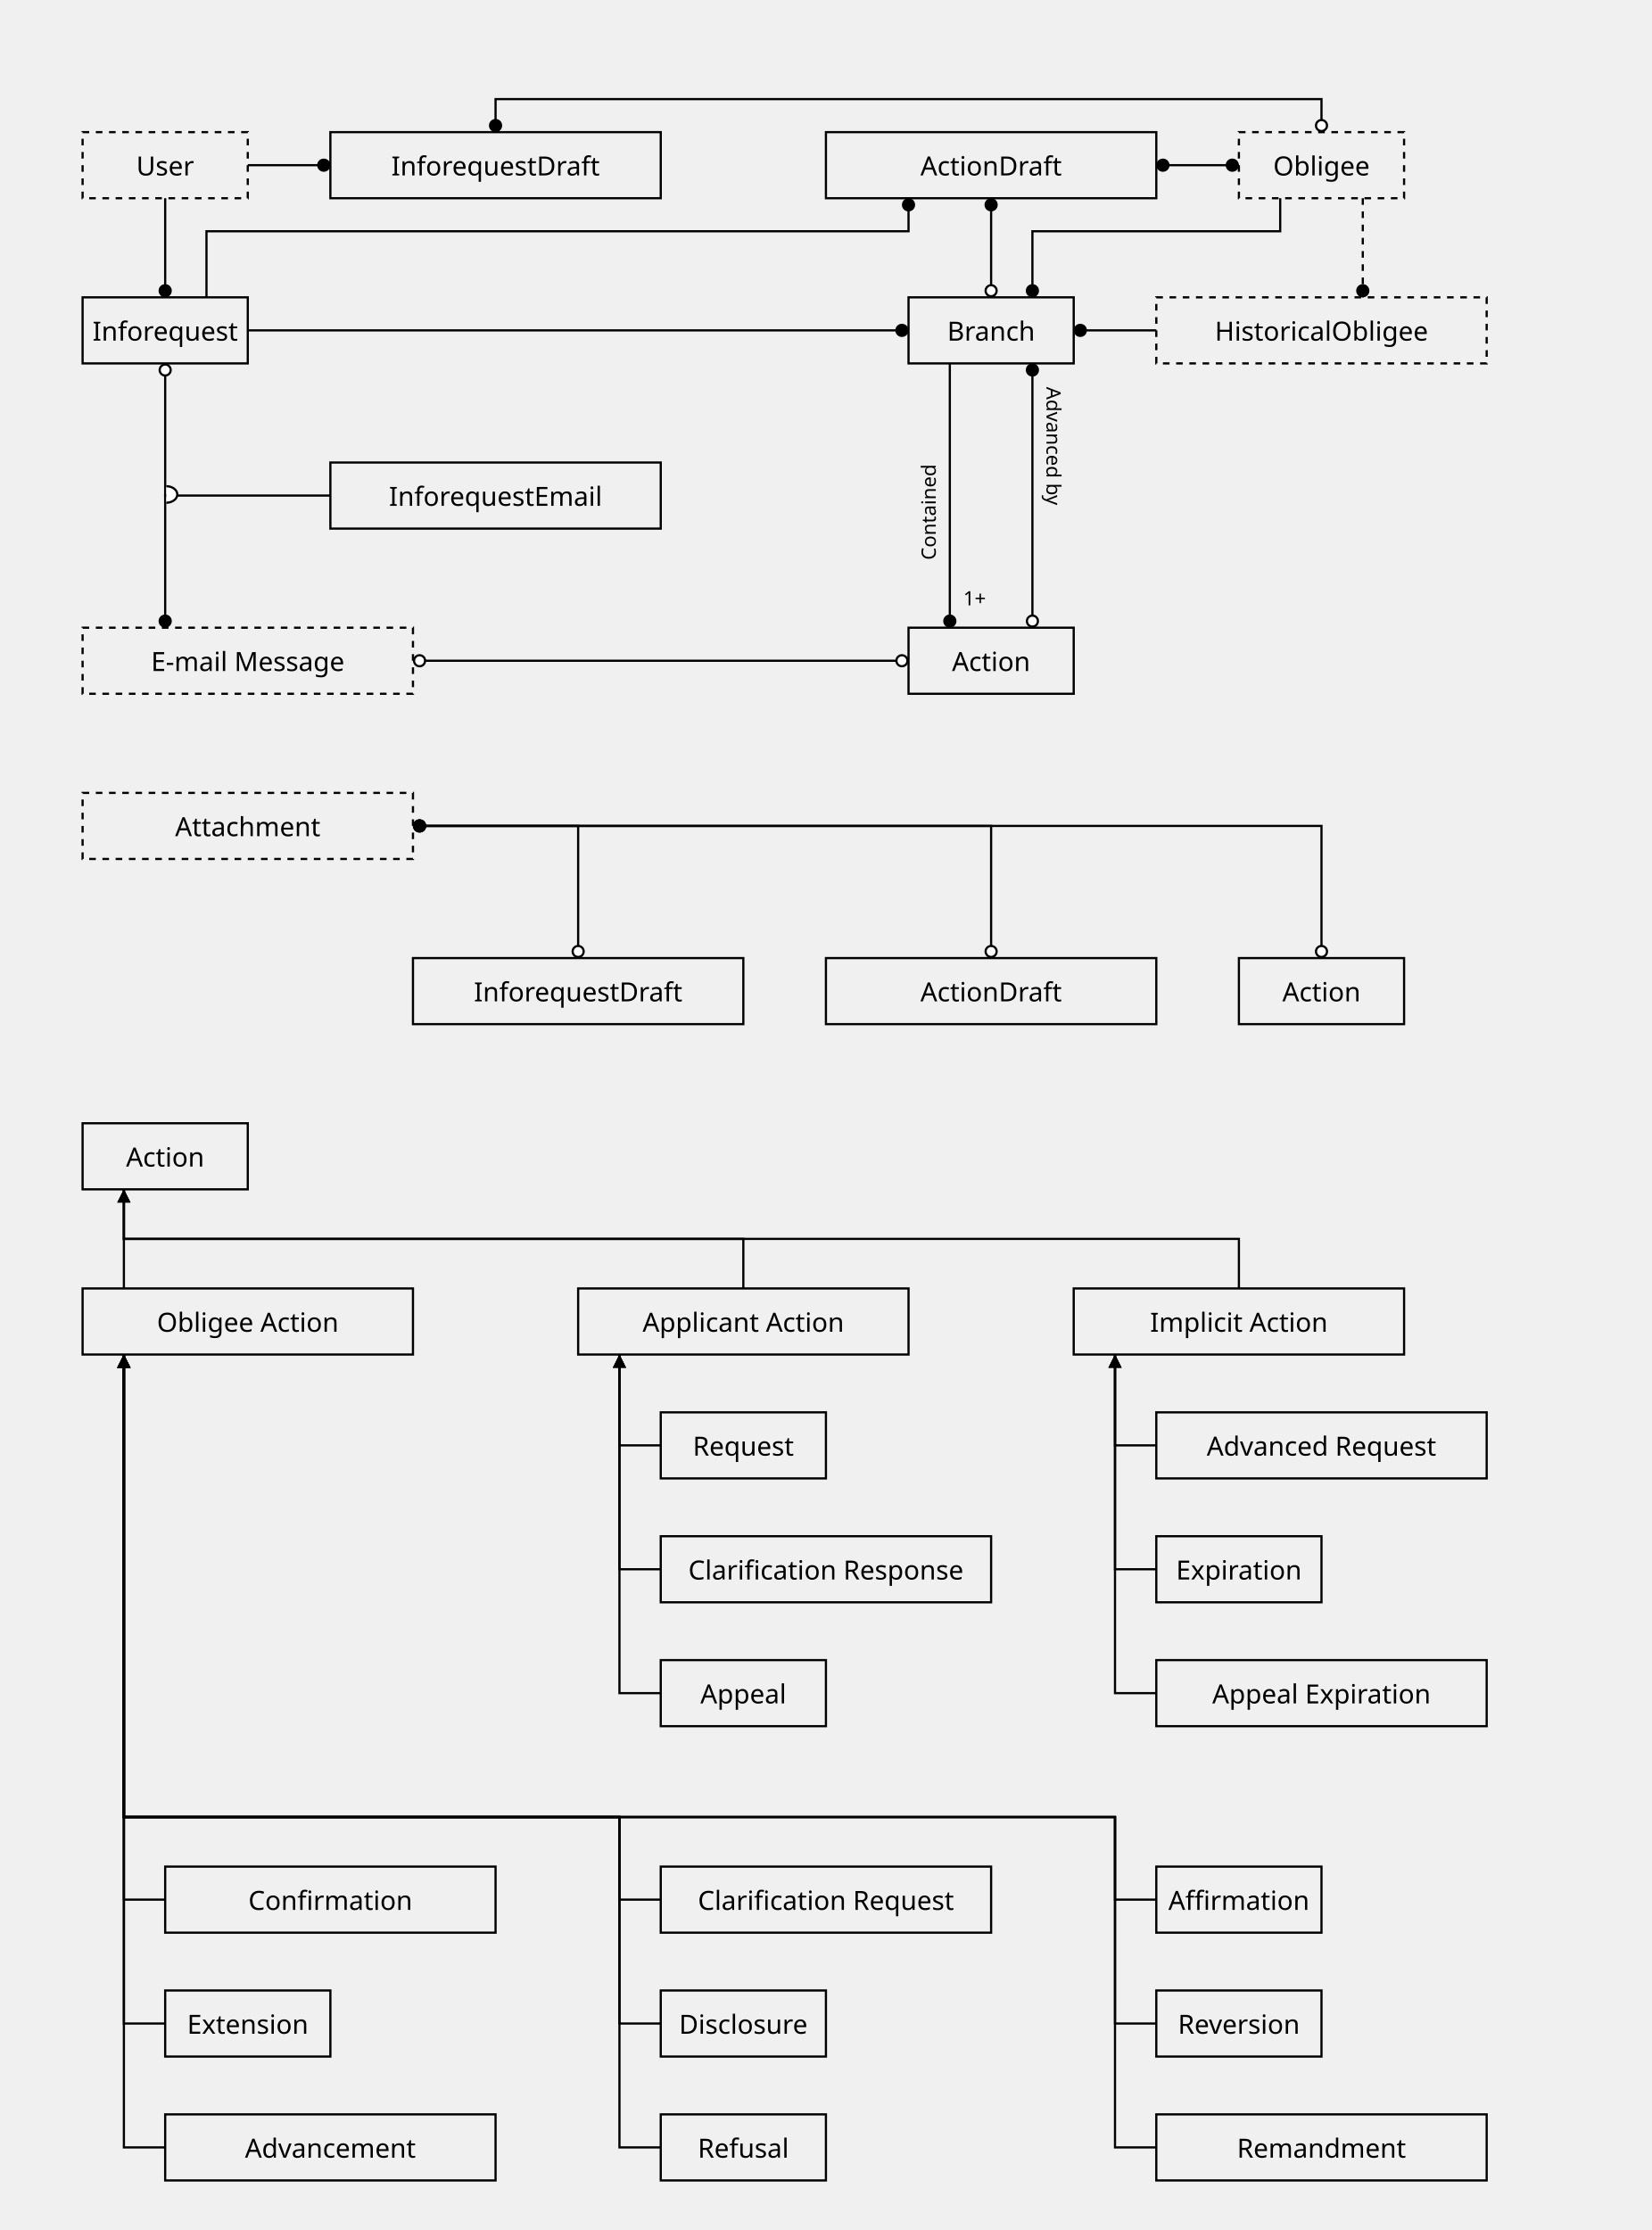
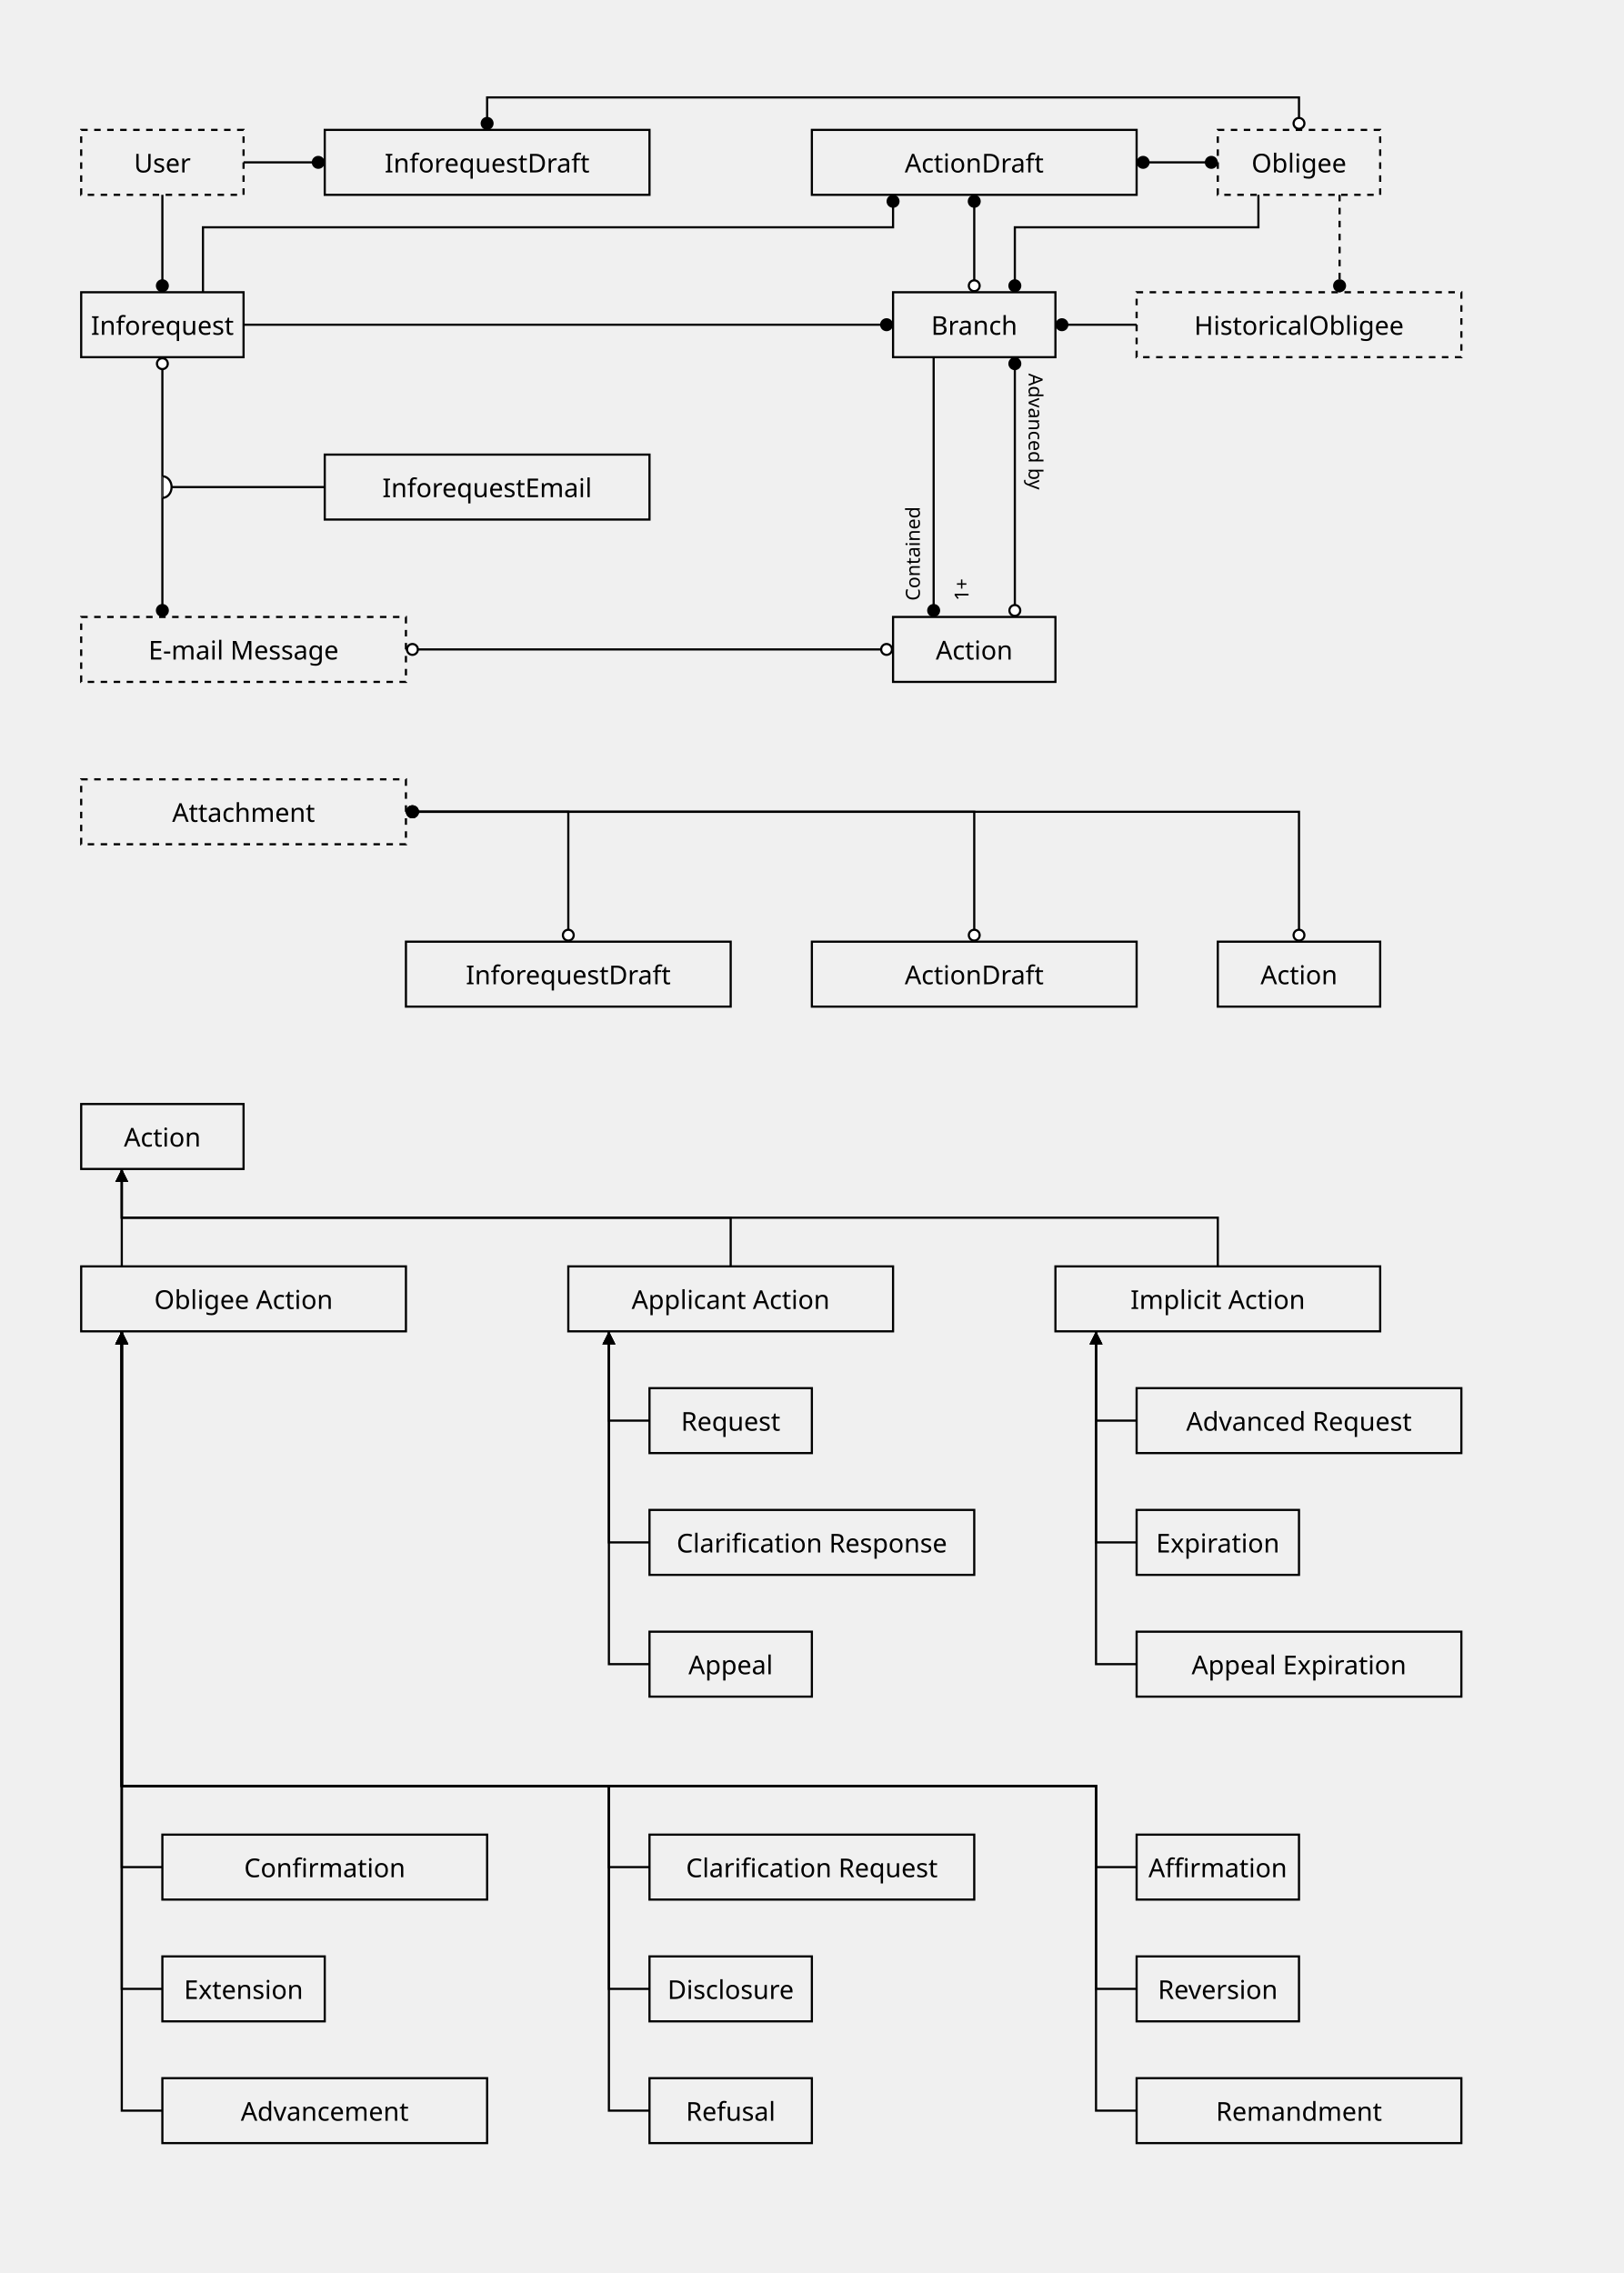
- <svg xmlns="http://www.w3.org/2000/svg" version="1.1" viewBox="0 0 1000 1350">
+ <svg xmlns="http://www.w3.org/2000/svg" version="1.1" viewBox="0 0 1000 1400">
  <style>
      text {
        font-family: sans-serif;
      }
      .external{
        stroke-dasharray: 3pt;
      }
      .caption {
        font-size: 12pt;
        text-anchor: middle;
        dominant-baseline: central;
      }
      .note {
        font-size: 9pt;
        text-anchor: middle;
        dominant-baseline: ideographic;
      }
      .note.left{
        transform: rotate(-90deg);
+         text-anchor: start;
      }
      .note.right{
        transform: rotate(90deg);
+         text-anchor: start;
      }
      .relation {
        fill: none;
        stroke: black;
        stroke-width: 1pt;
      }
      .relation.from-many {
        marker-start: url(#relation-many)
      }
      .relation.to-many {
        marker-end: url(#relation-many)
      }
      .relation.from-optional {
        marker-start: url(#relation-optional)
      }
      .relation.to-optional {
        marker-end: url(#relation-optional)
      }
      .relation.to-link-attribute {
        marker-end: url(#link-attribute)
      }
      .dependency {
        fill: none;
        stroke: black;
        stroke-width: 1pt;
        marker-end: url(#dependency);
      }
  </style>
  <defs>
    <marker id="relation-many" orient="auto-start-reverse" markerWidth="6" markerHeight="6" refX="6" refY="3">
      <circle cx="3" cy="3" r="3" />
    </marker>
    <marker id="relation-optional" orient="auto-start-reverse" markerWidth="6" markerHeight="6" refX="6" refY="3">
      <circle cx="3" cy="3" r="2.5" fill="white" stroke="black" stroke-width="1" />
    </marker>
-     <marker id="link-attribute" orient="auto-start-reverse" markerWidth="10" markerHeight="6" refX="5" refY="0">
-       <path d="M 1 0.5 A 1.5 2, 0, 0 0, 8.5 0.5" fill="white" stroke="black" />
-     </marker>
-     <marker id="dependency" markerWidth="6" markerHeight="6" refX="3" refY="0">
-       <polygon points="0,6 6,6 3,0" />
+     <marker id="link-attribute" orient="auto-start-reverse" markerWidth="6" markerHeight="12" refX="6" refY="6">
+       <path d="M 6 1 A 2.3 2.7, 0, 0 0, 6 11 L6 1 Z" fill="white" stroke="black" />
+     </marker>
+     <marker id="dependency" orient="auto-start-reverse" markerWidth="6" markerHeight="6" refX="6" refY="3">
+       <polygon points="0,0 6,3 0,6" />
    </marker>
    <g id="model">
      <rect class="box" x="-100" y="-20" width="200" height="40" fill="none" stroke="black" stroke-width="1pt" />
    </g>
    <g id="model-narrow">
      <rect class="box" x="-50" y="-20" width="100" height="40" fill="none" stroke="black" stroke-width="1pt" />
    </g>
  </defs>
  <g transform="translate(100 100)">
    <use href="#model-narrow" class="external" />
    <text class="caption">User</text>
  </g>
  <g transform="translate(100 200)">
    <use href="#model-narrow" />
    <text class="caption">Inforequest</text>
    <path class="relation from-many to-one" d="M 0,-20 0,-80" />
    <path class="relation from-optional to-many" d="M 0,20 0,180" />
  </g>
  <g transform="translate(150 400)">
    <use href="#model" class="external" />
    <text class="caption">E-mail Message</text>
  </g>
  <g transform="translate(300 100)">
    <use href="#model" />
    <text class="caption">InforequestDraft</text>
    <path class="relation from-many to-one" d="M -100,0 -150,0" />
    <path class="relation from-many to-optional" d="M 0,-20 0,-40 500,-40 500,-20" />
  </g>
  <g transform="translate(300 300)">
    <use href="#model" />
    <text class="caption">InforequestEmail</text>
-     <path class="relation from-one to-link-attribute" d="M -100,0 -200,0 -200,-1" />
+     <path class="relation from-one to-link-attribute" d="M -100,0 -200,0" />
  </g>
  <g transform="translate(600 100)">
    <use href="#model" />
    <text class="caption">ActionDraft</text>
    <path class="relation from-many to-optional" d="M 0,20 0,80" />
    <path class="relation from-many to-many" d="M 100,0 150,0" />
    <path class="relation from-many to-one" d="M -50,20 -50,40 -475,40 -475,80" />
  </g>
  <g transform="translate(600 200)">
    <use href="#model-narrow" />
    <text class="caption">Branch</text>
    <path class="relation from-many to-one" d="M -50,0 -450,0" />
    <path class="relation from-many to-one" d="M 25,-20 25,-60 175,-60 175,-80" />
    <path class="relation from-many to-one" d="M 50,0 100,0" />
    <path class="relation from-many to-optional" d="M 25,20 25,180" />
-     <text class="note right" x="70" y="-30">Advanced by</text>
+     <text class="note right foo" x="30" y="-30">Advanced by</text>
  </g>
  <g transform="translate(600 400)">
    <use href="#model-narrow" />
    <text class="caption">Action</text>
    <path class="relation from-many to-one" d="M -25,-20 -25,-180" />
-     <text class="note" x="-10" y="-30">1+</text>
-     <text class="note left" x="90" y="-30">Contained</text>
+     <text class="note left" x="30" y="0">1+</text>
+     <text class="note left" x="30" y="-30">Contained</text>
    <path class="relation from-optional to-optional" d="M -50,0 -350,0" />
  </g>
  <g transform="translate(800 100)">
    <use href="#model-narrow" class="external" />
    <text class="caption">Obligee</text>
  </g>
  <g transform="translate(800 200)">
    <use href="#model" class="external" />
    <text class="caption">HistoricalObligee</text>
    <path class="external relation from-many to-one" d="M 25,-20 25,-80" />
  </g>
  <g transform="translate(150 500)">
    <use href="#model" class="external" />
    <text class="caption">Attachment</text>
  </g>
  <g transform="translate(350 600)">
    <use href="#model" />
    <text class="caption">InforequestDraft</text>
    <path class="relation from-optional to-many" d="M 0,-20 0,-100 -100,-100" />
  </g>
  <g transform="translate(600 600)">
    <use href="#model" />
    <text class="caption">ActionDraft</text>
    <path class="relation from-optional to-many" d="M 0,-20 0,-100 -350,-100" />
  </g>
  <g transform="translate(800 600)">
    <use href="#model-narrow" />
    <text class="caption">Action</text>
    <path class="relation from-optional to-many" d="M 0,-20 0,-100 -550,-100" />
  </g>
  <g transform="translate(100 700)">
    <use href="#model-narrow" />
    <text class="caption">Action</text>
  </g>
  <g transform="translate(150 800)">
    <use href="#model" />
    <text class="caption">Obligee Action</text>
    <path class="dependency" d="M -75,-20 -75,-80" />
  </g>
  <g transform="translate(200 1150)">
    <use href="#model" />
    <text class="caption">Confirmation</text>
    <path class="dependency" d="M -100,0 -125,0 -125,-330" />
  </g>
  <g transform="translate(150 1225)">
    <use href="#model-narrow" />
    <text class="caption">Extension</text>
    <path class="dependency" d="M -50,0 -75,0 -75,-405" />
  </g>
  <g transform="translate(200 1300)">
    <use href="#model" />
    <text class="caption">Advancement</text>
    <path class="dependency" d="M -100,0 -125,0 -125,-480" />
  </g>
  <g transform="translate(450 800)">
    <use href="#model" />
    <text class="caption">Applicant Action</text>
    <path class="dependency" d="M 0,-20,0,-50 -375,-50 -375,-80" />
  </g>
  <g transform="translate(450 875)">
    <use href="#model-narrow" />
    <text class="caption">Request</text>
    <path class="dependency" d="M -50,0 -75,0, -75,-55" />
  </g>
  <g transform="translate(500 950)">
    <use href="#model" />
    <text class="caption">Clarification Response</text>
    <path class="dependency" d="M -100,0 -125,0, -125,-130" />
  </g>
  <g transform="translate(450 1025)">
    <use href="#model-narrow" />
    <text class="caption">Appeal</text>
    <path class="dependency" d="M -50,0 -75,0, -75,-205" />
  </g>
  <g transform="translate(500 1150)">
    <use href="#model" />
    <text class="caption">Clarification Request</text>
    <path class="dependency" d="M -100,0 -125,0 -125,-50 -425,-50 -425,-330" />
  </g>
  <g transform="translate(450 1225)">
    <use href="#model-narrow" />
    <text class="caption">Disclosure</text>
    <path class="dependency" d="M -50,0 -75,0 -75,-125 -375,-125 -375,-405" />
  </g>
  <g transform="translate(450 1300)">
    <use href="#model-narrow" />
    <text class="caption">Refusal</text>
    <path class="dependency" d="M -50,0 -75,0 -75,-200 -375,-200 -375,-480" />
  </g>
  <g transform="translate(750 800)">
    <use href="#model" />
    <text class="caption">Implicit Action</text>
    <path class="dependency" d="M 0,-20,0,-50 -675,-50 -675,-80" />
  </g>
  <g transform="translate(800 875)">
    <use href="#model" />
    <text class="caption">Advanced Request</text>
    <path class="dependency" d="M -100,0 -125,0, -125,-55" />
  </g>
  <g transform="translate(750 950)">
    <use href="#model-narrow" />
    <text class="caption">Expiration</text>
    <path class="dependency" d="M -50,0 -75,0, -75,-130" />
  </g>
  <g transform="translate(800 1025)">
    <use href="#model" />
    <text class="caption">Appeal Expiration</text>
    <path class="dependency" d="M -100,0 -125,0, -125,-205" />
  </g>
  <g transform="translate(750 1150)">
    <use href="#model-narrow" />
    <text class="caption">Affirmation</text>
    <path class="dependency" d="M -50,0 -75,0 -75,-50 -675,-50 -675,-330" />
  </g>
  <g transform="translate(750 1225)">
    <use href="#model-narrow" />
    <text class="caption">Reversion</text>
    <path class="dependency" d="M -50,0 -75,0 -75,-125 -675,-125 -675,-405" />
  </g>
  <g transform="translate(800 1300)">
    <use href="#model" />
    <text class="caption">Remandment</text>
    <path class="dependency" d="M -100,0 -125,0 -125,-200 -725,-200 -725,-480" />
  </g>
</svg>
